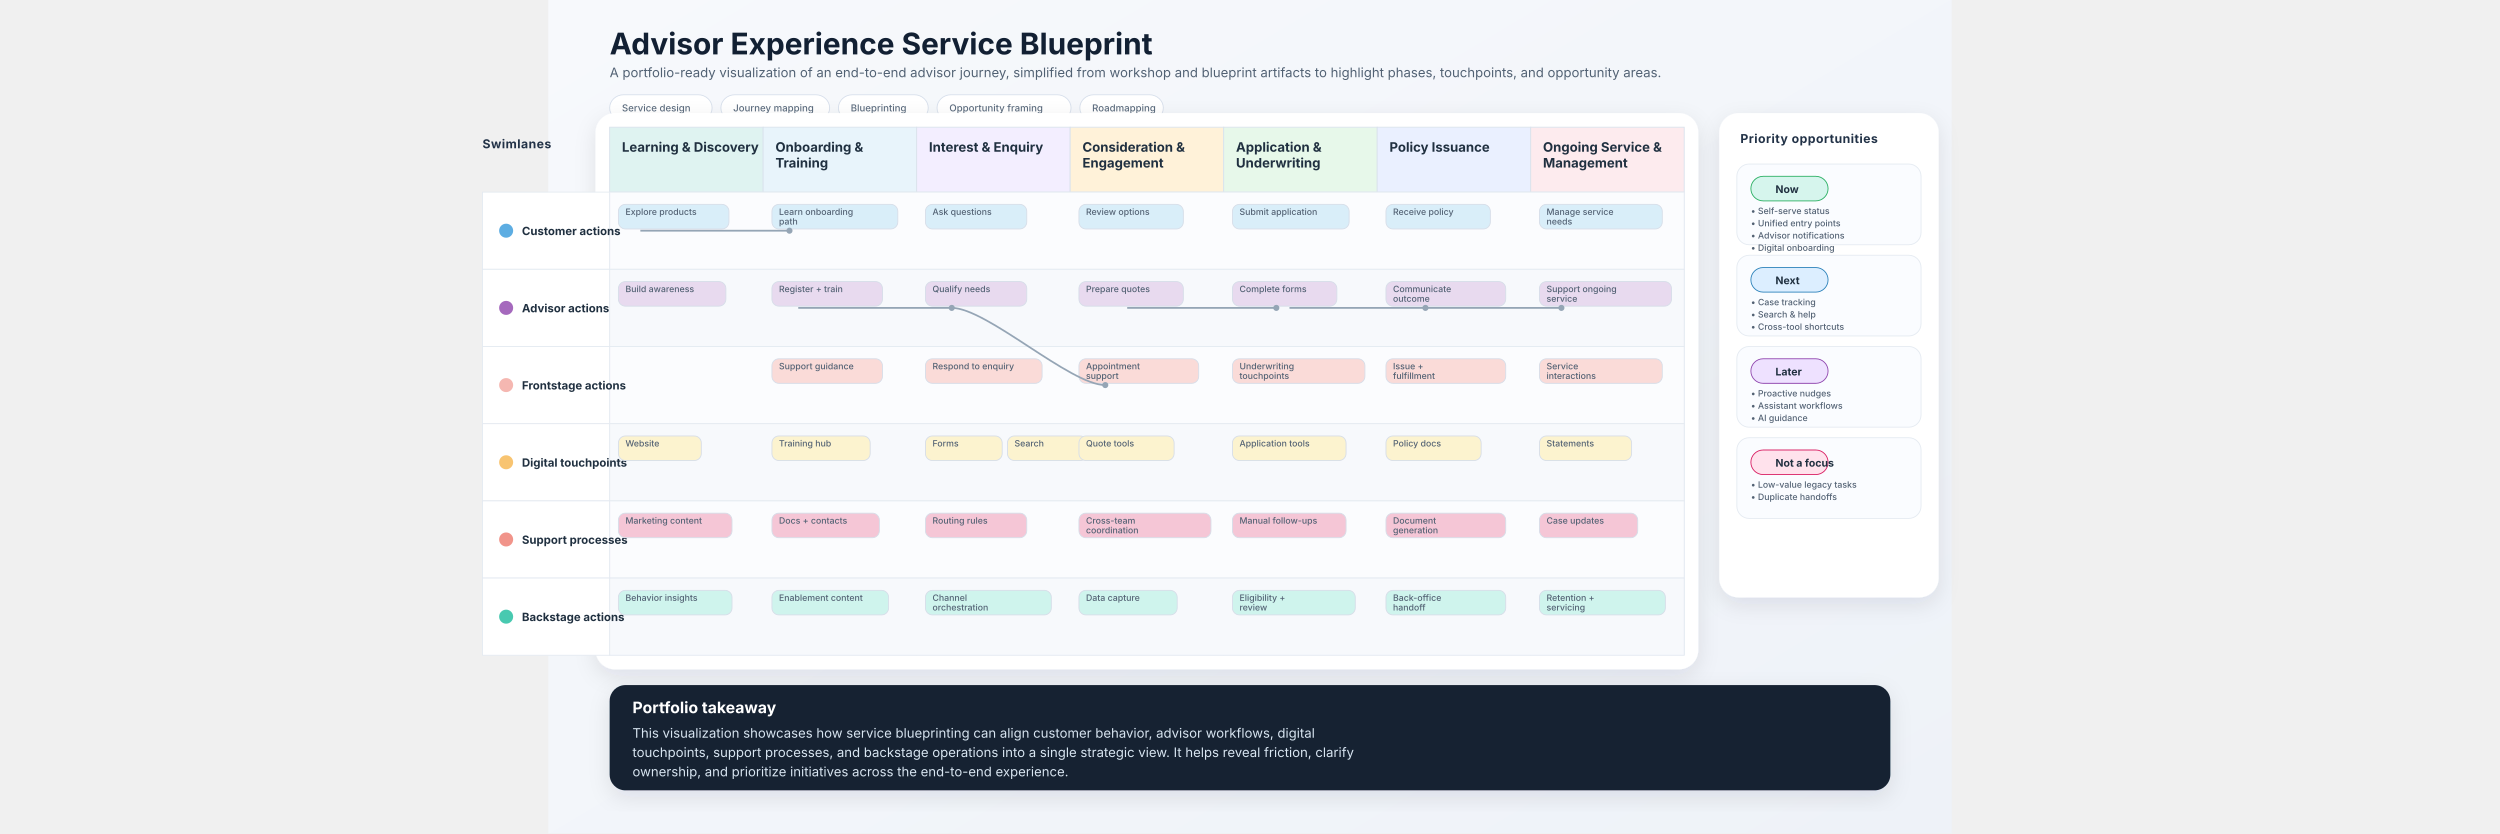
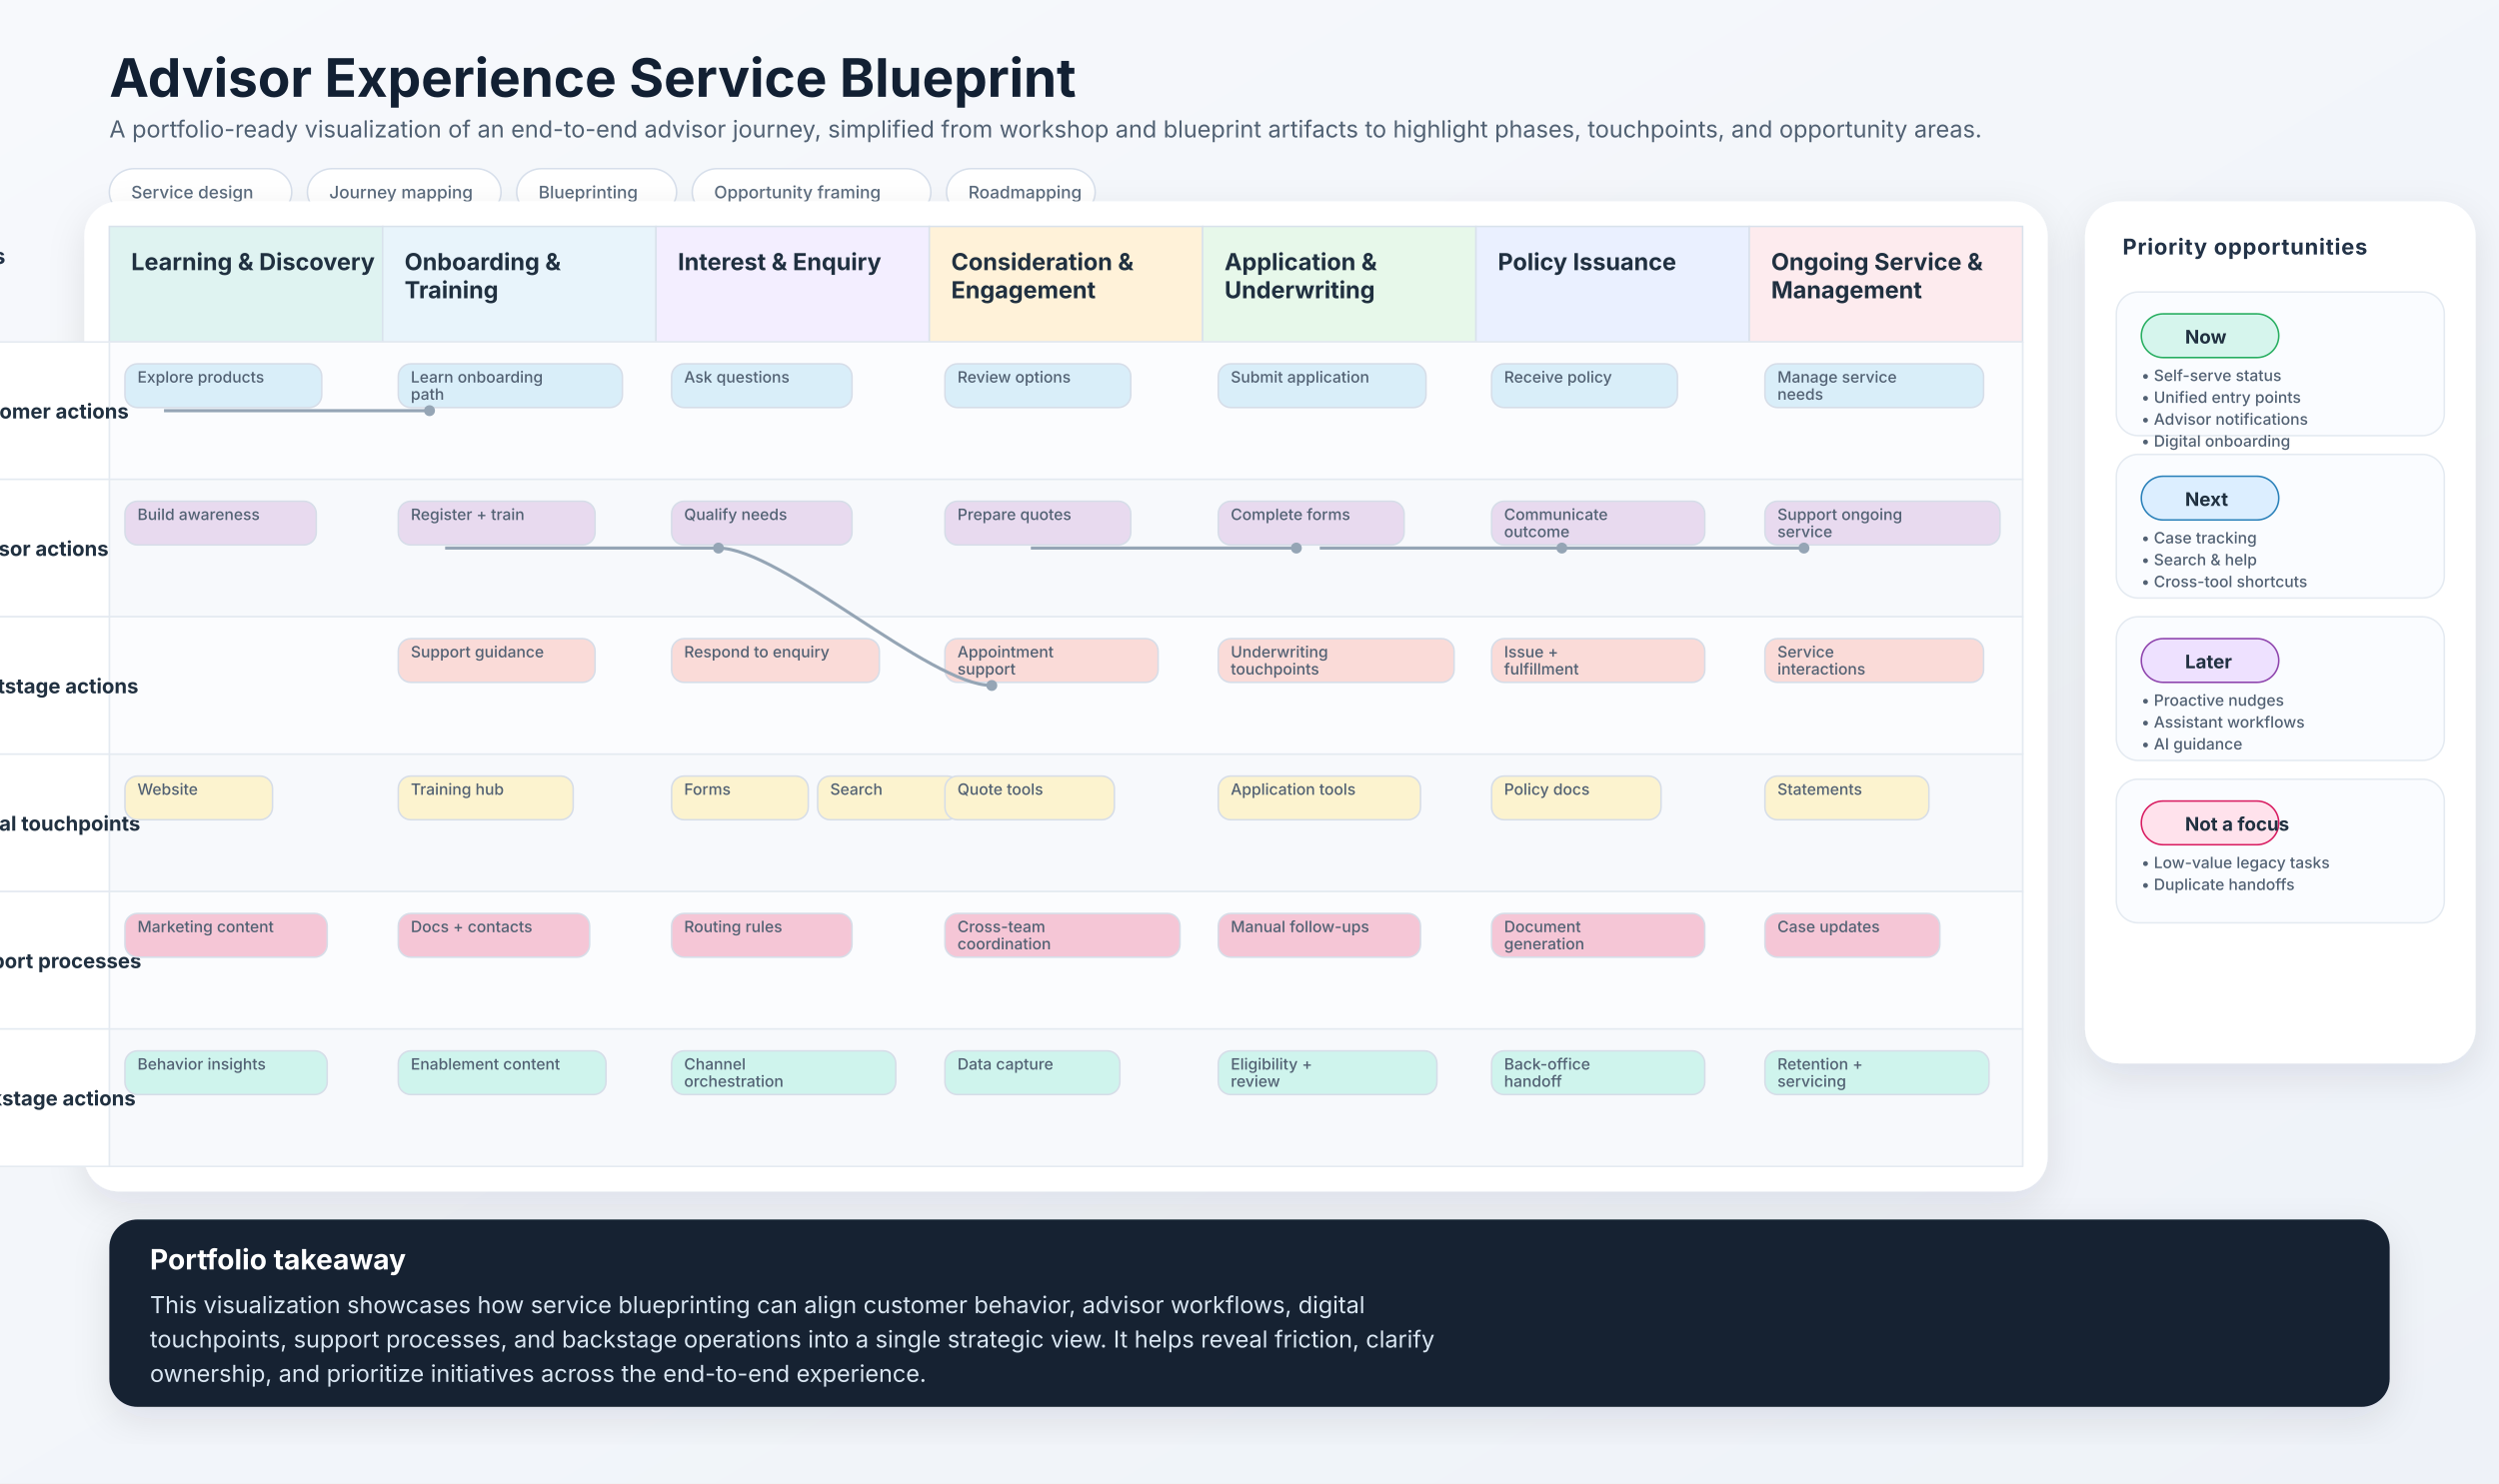
- <svg xmlns="http://www.w3.org/2000/svg" width="1200" height="400" viewBox="0 0 1600 950">
+ <svg xmlns="http://www.w3.org/2000/svg" width="1600" height="950" viewBox="0 0 1600 950">
  <defs>
    <linearGradient id="bg" x1="0" y1="0" x2="1" y2="1">
      <stop offset="0%" stop-color="#f7f9fc" />
      <stop offset="100%" stop-color="#eef2f8" />
    </linearGradient>
    <filter id="shadow" x="-20%" y="-20%" width="140%" height="140%">
      <feDropShadow dx="0" dy="8" stdDeviation="12" flood-color="#0b1f3318" />
    </filter>
    <style>
    .title { font: 700 34px Inter, Arial, sans-serif; fill:#122033; }
    .subtitle { font: 400 15px Inter, Arial, sans-serif; fill:#516173; }
    .section { font: 700 14px Inter, Arial, sans-serif; fill:#223247; letter-spacing:.5px; text-transform: uppercase; }
    .phase { font: 700 15px Inter, Arial, sans-serif; fill:#203040; }
    .small { font: 500 11px Inter, Arial, sans-serif; fill:#5b6b7d; }
    .lane { font: 700 13px Inter, Arial, sans-serif; fill:#203040; }
    .card { font: 600 12px Inter, Arial, sans-serif; fill:#162433; }
    .card-small { font: 500 10px Inter, Arial, sans-serif; fill:#526173; }
    .tag { font: 700 12px Inter, Arial, sans-serif; fill:#203040; }
  </style>
  </defs>
  <rect x="0" y="0" width="1600" height="950" fill="url(#bg)" />
  <text x="70" y="62" class="title">Advisor Experience Service Blueprint</text>
  <text x="70" y="88" class="subtitle">A portfolio-ready visualization of an end-to-end advisor journey, simplified from workshop and blueprint artifacts to highlight phases, touchpoints, and opportunity areas.</text>
  <rect x="70" y="108" rx="16" ry="16" width="116.8" height="30" fill="#ffffff" stroke="#d7dfeb" />
  <text x="84" y="127" class="small" fill="#344455">Service design</text>
  <rect x="196.8" y="108" rx="16" ry="16" width="124.0" height="30" fill="#ffffff" stroke="#d7dfeb" />
  <text x="210.8" y="127" class="small" fill="#344455">Journey mapping</text>
  <rect x="330.8" y="108" rx="16" ry="16" width="102.4" height="30" fill="#ffffff" stroke="#d7dfeb" />
  <text x="344.8" y="127" class="small" fill="#344455">Blueprinting</text>
  <rect x="443.2" y="108" rx="16" ry="16" width="152.8" height="30" fill="#ffffff" stroke="#d7dfeb" />
  <text x="457.2" y="127" class="small" fill="#344455">Opportunity framing</text>
  <rect x="606.0" y="108" rx="16" ry="16" width="95.2" height="30" fill="#ffffff" stroke="#d7dfeb" />
  <text x="620.0" y="127" class="small" fill="#344455">Roadmapping</text>
  <rect x="54" y="129" rx="22" ry="22" width="1257" height="634" fill="#ffffff" filter="url(#shadow)" />
  <rect x="70" y="145" width="175" height="74" fill="#DFF3F1" stroke="#d9e2ec" />
  <text x="84" y="173" class="phase">Learning &amp; Discovery</text>
  <rect x="245" y="145" width="175" height="74" fill="#E8F4FB" stroke="#d9e2ec" />
  <text x="259" y="173" class="phase">Onboarding &amp;</text>
  <text x="259" y="191" class="phase">Training</text>
  <rect x="420" y="145" width="175" height="74" fill="#F3EEFF" stroke="#d9e2ec" />
  <text x="434" y="173" class="phase">Interest &amp; Enquiry</text>
  <rect x="595" y="145" width="175" height="74" fill="#FFF2D9" stroke="#d9e2ec" />
  <text x="609" y="173" class="phase">Consideration &amp;</text>
  <text x="609" y="191" class="phase">Engagement</text>
  <rect x="770" y="145" width="175" height="74" fill="#E7F8EA" stroke="#d9e2ec" />
  <text x="784" y="173" class="phase">Application &amp;</text>
  <text x="784" y="191" class="phase">Underwriting</text>
  <rect x="945" y="145" width="175" height="74" fill="#EAF0FF" stroke="#d9e2ec" />
  <text x="959" y="173" class="phase">Policy Issuance</text>
  <rect x="1120" y="145" width="175" height="74" fill="#FDEBEE" stroke="#d9e2ec" />
  <text x="1134" y="173" class="phase">Ongoing Service &amp;</text>
  <text x="1134" y="191" class="phase">Management</text>
  <line x1="70" y1="219" x2="70" y2="747" stroke="#e4eaf1" stroke-width="1" />
  <line x1="245" y1="219" x2="245" y2="747" stroke="#e4eaf1" stroke-width="1" />
  <line x1="420" y1="219" x2="420" y2="747" stroke="#e4eaf1" stroke-width="1" />
  <line x1="595" y1="219" x2="595" y2="747" stroke="#e4eaf1" stroke-width="1" />
  <line x1="770" y1="219" x2="770" y2="747" stroke="#e4eaf1" stroke-width="1" />
  <line x1="945" y1="219" x2="945" y2="747" stroke="#e4eaf1" stroke-width="1" />
  <line x1="1120" y1="219" x2="1120" y2="747" stroke="#e4eaf1" stroke-width="1" />
  <line x1="1295" y1="219" x2="1295" y2="747" stroke="#e4eaf1" stroke-width="1" />
  <rect x="70" y="219" width="1225" height="88" fill="#fbfcfe" stroke="#e4eaf1" />
  <rect x="-75" y="219" width="145" height="88" fill="#ffffff" stroke="#e4eaf1" />
  <circle cx="-48" cy="263" r="8" fill="#5DADE2" />
  <text x="-30" y="268" class="lane">Customer actions</text>
  <rect x="70" y="307" width="1225" height="88" fill="#f7f9fc" stroke="#e4eaf1" />
  <rect x="-75" y="307" width="145" height="88" fill="#ffffff" stroke="#e4eaf1" />
  <circle cx="-48" cy="351" r="8" fill="#A569BD" />
  <text x="-30" y="356" class="lane">Advisor actions</text>
  <rect x="70" y="395" width="1225" height="88" fill="#fbfcfe" stroke="#e4eaf1" />
  <rect x="-75" y="395" width="145" height="88" fill="#ffffff" stroke="#e4eaf1" />
  <circle cx="-48" cy="439" r="8" fill="#F5B7B1" />
  <text x="-30" y="444" class="lane">Frontstage actions</text>
  <rect x="70" y="483" width="1225" height="88" fill="#f7f9fc" stroke="#e4eaf1" />
  <rect x="-75" y="483" width="145" height="88" fill="#ffffff" stroke="#e4eaf1" />
  <circle cx="-48" cy="527" r="8" fill="#F8C471" />
  <text x="-30" y="532" class="lane">Digital touchpoints</text>
  <rect x="70" y="571" width="1225" height="88" fill="#fbfcfe" stroke="#e4eaf1" />
  <rect x="-75" y="571" width="145" height="88" fill="#ffffff" stroke="#e4eaf1" />
  <circle cx="-48" cy="615" r="8" fill="#F1948A" />
  <text x="-30" y="620" class="lane">Support processes</text>
  <rect x="70" y="659" width="1225" height="88" fill="#f7f9fc" stroke="#e4eaf1" />
  <rect x="-75" y="659" width="145" height="88" fill="#ffffff" stroke="#e4eaf1" />
  <circle cx="-48" cy="703" r="8" fill="#48C9B0" />
  <text x="-30" y="708" class="lane">Backstage actions</text>
  <text x="-75" y="169" class="section">Swimlanes</text>
  <rect x="80" y="233" rx="8" ry="8" width="126.0" height="28" fill="#D9EEF9" stroke="#d6dde8" />
  <text x="88" y="245" class="card-small">Explore products</text>
  <rect x="80" y="321" rx="8" ry="8" width="122.5" height="28" fill="#E8DAEF" stroke="#d6dde8" />
  <text x="88" y="333" class="card-small">Build awareness</text>
  <rect x="80" y="497" rx="8" ry="8" width="94.5" height="28" fill="#FCF3CF" stroke="#d6dde8" />
  <text x="88" y="509" class="card-small">Website</text>
  <rect x="80" y="585" rx="8" ry="8" width="129.5" height="28" fill="#F5C6D6" stroke="#d6dde8" />
  <text x="88" y="597" class="card-small">Marketing content</text>
  <rect x="80" y="673" rx="8" ry="8" width="129.5" height="28" fill="#CFF4ED" stroke="#d6dde8" />
  <text x="88" y="685" class="card-small">Behavior insights</text>
  <rect x="255" y="233" rx="8" ry="8" width="143.5" height="28" fill="#D9EEF9" stroke="#d6dde8" />
  <text x="263" y="245" class="card-small">Learn onboarding</text>
  <text x="263" y="256" class="card-small">path</text>
  <rect x="255" y="321" rx="8" ry="8" width="126.0" height="28" fill="#E8DAEF" stroke="#d6dde8" />
  <text x="263" y="333" class="card-small">Register + train</text>
  <rect x="255" y="409" rx="8" ry="8" width="126.0" height="28" fill="#FADBD8" stroke="#d6dde8" />
  <text x="263" y="421" class="card-small">Support guidance</text>
  <rect x="255" y="497" rx="8" ry="8" width="112.0" height="28" fill="#FCF3CF" stroke="#d6dde8" />
  <text x="263" y="509" class="card-small">Training hub</text>
  <rect x="255" y="585" rx="8" ry="8" width="122.5" height="28" fill="#F5C6D6" stroke="#d6dde8" />
  <text x="263" y="597" class="card-small">Docs + contacts</text>
  <rect x="255" y="673" rx="8" ry="8" width="133.0" height="28" fill="#CFF4ED" stroke="#d6dde8" />
  <text x="263" y="685" class="card-small">Enablement content</text>
  <rect x="430" y="233" rx="8" ry="8" width="115.5" height="28" fill="#D9EEF9" stroke="#d6dde8" />
  <text x="438" y="245" class="card-small">Ask questions</text>
  <rect x="430" y="321" rx="8" ry="8" width="115.5" height="28" fill="#E8DAEF" stroke="#d6dde8" />
  <text x="438" y="333" class="card-small">Qualify needs</text>
  <rect x="430" y="409" rx="8" ry="8" width="133.0" height="28" fill="#FADBD8" stroke="#d6dde8" />
  <text x="438" y="421" class="card-small">Respond to enquiry</text>
  <rect x="430" y="497" rx="8" ry="8" width="87.5" height="28" fill="#FCF3CF" stroke="#d6dde8" />
  <text x="438" y="509" class="card-small">Forms</text>
  <rect x="523.5" y="497" rx="8" ry="8" width="91.0" height="28" fill="#FCF3CF" stroke="#d6dde8" />
  <text x="531.5" y="509" class="card-small">Search</text>
  <rect x="430" y="585" rx="8" ry="8" width="115.5" height="28" fill="#F5C6D6" stroke="#d6dde8" />
  <text x="438" y="597" class="card-small">Routing rules</text>
  <rect x="430" y="673" rx="8" ry="8" width="143.5" height="28" fill="#CFF4ED" stroke="#d6dde8" />
  <text x="438" y="685" class="card-small">Channel</text>
  <text x="438" y="696" class="card-small">orchestration</text>
  <rect x="605" y="233" rx="8" ry="8" width="119.0" height="28" fill="#D9EEF9" stroke="#d6dde8" />
  <text x="613" y="245" class="card-small">Review options</text>
  <rect x="605" y="321" rx="8" ry="8" width="119.0" height="28" fill="#E8DAEF" stroke="#d6dde8" />
  <text x="613" y="333" class="card-small">Prepare quotes</text>
  <rect x="605" y="409" rx="8" ry="8" width="136.5" height="28" fill="#FADBD8" stroke="#d6dde8" />
  <text x="613" y="421" class="card-small">Appointment</text>
  <text x="613" y="432" class="card-small">support</text>
  <rect x="605" y="497" rx="8" ry="8" width="108.5" height="28" fill="#FCF3CF" stroke="#d6dde8" />
  <text x="613" y="509" class="card-small">Quote tools</text>
  <rect x="605" y="585" rx="8" ry="8" width="150.5" height="28" fill="#F5C6D6" stroke="#d6dde8" />
  <text x="613" y="597" class="card-small">Cross-team</text>
  <text x="613" y="608" class="card-small">coordination</text>
  <rect x="605" y="673" rx="8" ry="8" width="112.0" height="28" fill="#CFF4ED" stroke="#d6dde8" />
  <text x="613" y="685" class="card-small">Data capture</text>
  <rect x="780" y="233" rx="8" ry="8" width="133.0" height="28" fill="#D9EEF9" stroke="#d6dde8" />
  <text x="788" y="245" class="card-small">Submit application</text>
  <rect x="780" y="321" rx="8" ry="8" width="119.0" height="28" fill="#E8DAEF" stroke="#d6dde8" />
  <text x="788" y="333" class="card-small">Complete forms</text>
  <rect x="780" y="409" rx="8" ry="8" width="151" height="28" fill="#FADBD8" stroke="#d6dde8" />
  <text x="788" y="421" class="card-small">Underwriting</text>
  <text x="788" y="432" class="card-small">touchpoints</text>
  <rect x="780" y="497" rx="8" ry="8" width="129.5" height="28" fill="#FCF3CF" stroke="#d6dde8" />
  <text x="788" y="509" class="card-small">Application tools</text>
  <rect x="780" y="585" rx="8" ry="8" width="129.5" height="28" fill="#F5C6D6" stroke="#d6dde8" />
  <text x="788" y="597" class="card-small">Manual follow-ups</text>
  <rect x="780" y="673" rx="8" ry="8" width="140.0" height="28" fill="#CFF4ED" stroke="#d6dde8" />
  <text x="788" y="685" class="card-small">Eligibility +</text>
  <text x="788" y="696" class="card-small">review</text>
  <rect x="955" y="233" rx="8" ry="8" width="119.0" height="28" fill="#D9EEF9" stroke="#d6dde8" />
  <text x="963" y="245" class="card-small">Receive policy</text>
  <rect x="955" y="321" rx="8" ry="8" width="136.5" height="28" fill="#E8DAEF" stroke="#d6dde8" />
  <text x="963" y="333" class="card-small">Communicate</text>
  <text x="963" y="344" class="card-small">outcome</text>
  <rect x="955" y="409" rx="8" ry="8" width="136.5" height="28" fill="#FADBD8" stroke="#d6dde8" />
  <text x="963" y="421" class="card-small">Issue +</text>
  <text x="963" y="432" class="card-small">fulfillment</text>
  <rect x="955" y="497" rx="8" ry="8" width="108.5" height="28" fill="#FCF3CF" stroke="#d6dde8" />
  <text x="963" y="509" class="card-small">Policy docs</text>
  <rect x="955" y="585" rx="8" ry="8" width="136.5" height="28" fill="#F5C6D6" stroke="#d6dde8" />
  <text x="963" y="597" class="card-small">Document</text>
  <text x="963" y="608" class="card-small">generation</text>
  <rect x="955" y="673" rx="8" ry="8" width="136.5" height="28" fill="#CFF4ED" stroke="#d6dde8" />
  <text x="963" y="685" class="card-small">Back-office</text>
  <text x="963" y="696" class="card-small">handoff</text>
  <rect x="1130" y="233" rx="8" ry="8" width="140.0" height="28" fill="#D9EEF9" stroke="#d6dde8" />
  <text x="1138" y="245" class="card-small">Manage service</text>
  <text x="1138" y="256" class="card-small">needs</text>
  <rect x="1130" y="321" rx="8" ry="8" width="150.5" height="28" fill="#E8DAEF" stroke="#d6dde8" />
  <text x="1138" y="333" class="card-small">Support ongoing</text>
  <text x="1138" y="344" class="card-small">service</text>
  <rect x="1130" y="409" rx="8" ry="8" width="140.0" height="28" fill="#FADBD8" stroke="#d6dde8" />
  <text x="1138" y="421" class="card-small">Service</text>
  <text x="1138" y="432" class="card-small">interactions</text>
  <rect x="1130" y="497" rx="8" ry="8" width="105.0" height="28" fill="#FCF3CF" stroke="#d6dde8" />
  <text x="1138" y="509" class="card-small">Statements</text>
  <rect x="1130" y="585" rx="8" ry="8" width="112.0" height="28" fill="#F5C6D6" stroke="#d6dde8" />
  <text x="1138" y="597" class="card-small">Case updates</text>
  <rect x="1130" y="673" rx="8" ry="8" width="143.5" height="28" fill="#CFF4ED" stroke="#d6dde8" />
  <text x="1138" y="685" class="card-small">Retention +</text>
  <text x="1138" y="696" class="card-small">servicing</text>
  <path d="M105,263 C145,263 235,263 275,263" fill="none" stroke="#95a5b5" stroke-width="2" />
  <circle cx="275" cy="263" r="3.5" fill="#95a5b5" />
  <path d="M285,351 C325,351 420,351 460,351" fill="none" stroke="#95a5b5" stroke-width="2" />
  <circle cx="460" cy="351" r="3.5" fill="#95a5b5" />
  <path d="M460,351 C500,351 595,439 635,439" fill="none" stroke="#95a5b5" stroke-width="2" />
  <circle cx="635" cy="439" r="3.5" fill="#95a5b5" />
  <path d="M660,351 C700,351 790,351 830,351" fill="none" stroke="#95a5b5" stroke-width="2" />
  <circle cx="830" cy="351" r="3.5" fill="#95a5b5" />
  <path d="M845,351 C885,351 960,351 1000,351" fill="none" stroke="#95a5b5" stroke-width="2" />
  <circle cx="1000" cy="351" r="3.5" fill="#95a5b5" />
  <path d="M1000,351 C1040,351 1115,351 1155,351" fill="none" stroke="#95a5b5" stroke-width="2" />
  <circle cx="1155" cy="351" r="3.5" fill="#95a5b5" />
  <rect x="1335" y="129" rx="22" ry="22" width="250" height="552" fill="#ffffff" filter="url(#shadow)" />
  <text x="1359" y="163" class="section">Priority opportunities</text>
  <rect x="1355" y="187" rx="14" ry="14" width="210" height="92" fill="#fafcff" stroke="#e4eaf1" />
  <rect x="1371" y="201" rx="14" ry="14" width="88" height="28" fill="#D6F5ED" stroke="#27AE60" />
  <text x="1399" y="220" class="tag">Now</text>
  <text x="1371" y="244" class="card-small">• Self-serve status</text>
  <text x="1371" y="258" class="card-small">• Unified entry points</text>
  <text x="1371" y="272" class="card-small">• Advisor notifications</text>
  <text x="1371" y="286" class="card-small">• Digital onboarding</text>
  <rect x="1355" y="291" rx="14" ry="14" width="210" height="92" fill="#fafcff" stroke="#e4eaf1" />
  <rect x="1371" y="305" rx="14" ry="14" width="88" height="28" fill="#DCEEFF" stroke="#2980B9" />
  <text x="1399" y="324" class="tag">Next</text>
  <text x="1371" y="348" class="card-small">• Case tracking</text>
  <text x="1371" y="362" class="card-small">• Search &amp; help</text>
  <text x="1371" y="376" class="card-small">• Cross-tool shortcuts</text>
  <rect x="1355" y="395" rx="14" ry="14" width="210" height="92" fill="#fafcff" stroke="#e4eaf1" />
  <rect x="1371" y="409" rx="14" ry="14" width="88" height="28" fill="#EEE1FF" stroke="#8E44AD" />
  <text x="1399" y="428" class="tag">Later</text>
  <text x="1371" y="452" class="card-small">• Proactive nudges</text>
  <text x="1371" y="466" class="card-small">• Assistant workflows</text>
  <text x="1371" y="480" class="card-small">• AI guidance</text>
  <rect x="1355" y="499" rx="14" ry="14" width="210" height="92" fill="#fafcff" stroke="#e4eaf1" />
  <rect x="1371" y="513" rx="14" ry="14" width="88" height="28" fill="#FFE2EC" stroke="#D81B60" />
  <text x="1399" y="532" class="tag">Not a focus</text>
  <text x="1371" y="556" class="card-small">• Low-value legacy tasks</text>
  <text x="1371" y="570" class="card-small">• Duplicate handoffs</text>
  <rect x="70" y="781" rx="18" ry="18" width="1460" height="120" fill="#122033" filter="url(#shadow)" />
  <text x="96" y="813" style="font:700 18px Inter, Arial, sans-serif; fill:#ffffff;">Portfolio takeaway</text>
  <text x="96" y="841" style="font:400 15px Inter, Arial, sans-serif; fill:#d9e6f2;">This visualization showcases how service blueprinting can align customer behavior, advisor workflows, digital</text>
  <text x="96" y="863" style="font:400 15px Inter, Arial, sans-serif; fill:#d9e6f2;">touchpoints, support processes, and backstage operations into a single strategic view. It helps reveal friction, clarify</text>
  <text x="96" y="885" style="font:400 15px Inter, Arial, sans-serif; fill:#d9e6f2;">ownership, and prioritize initiatives across the end-to-end experience.</text>
</svg>
